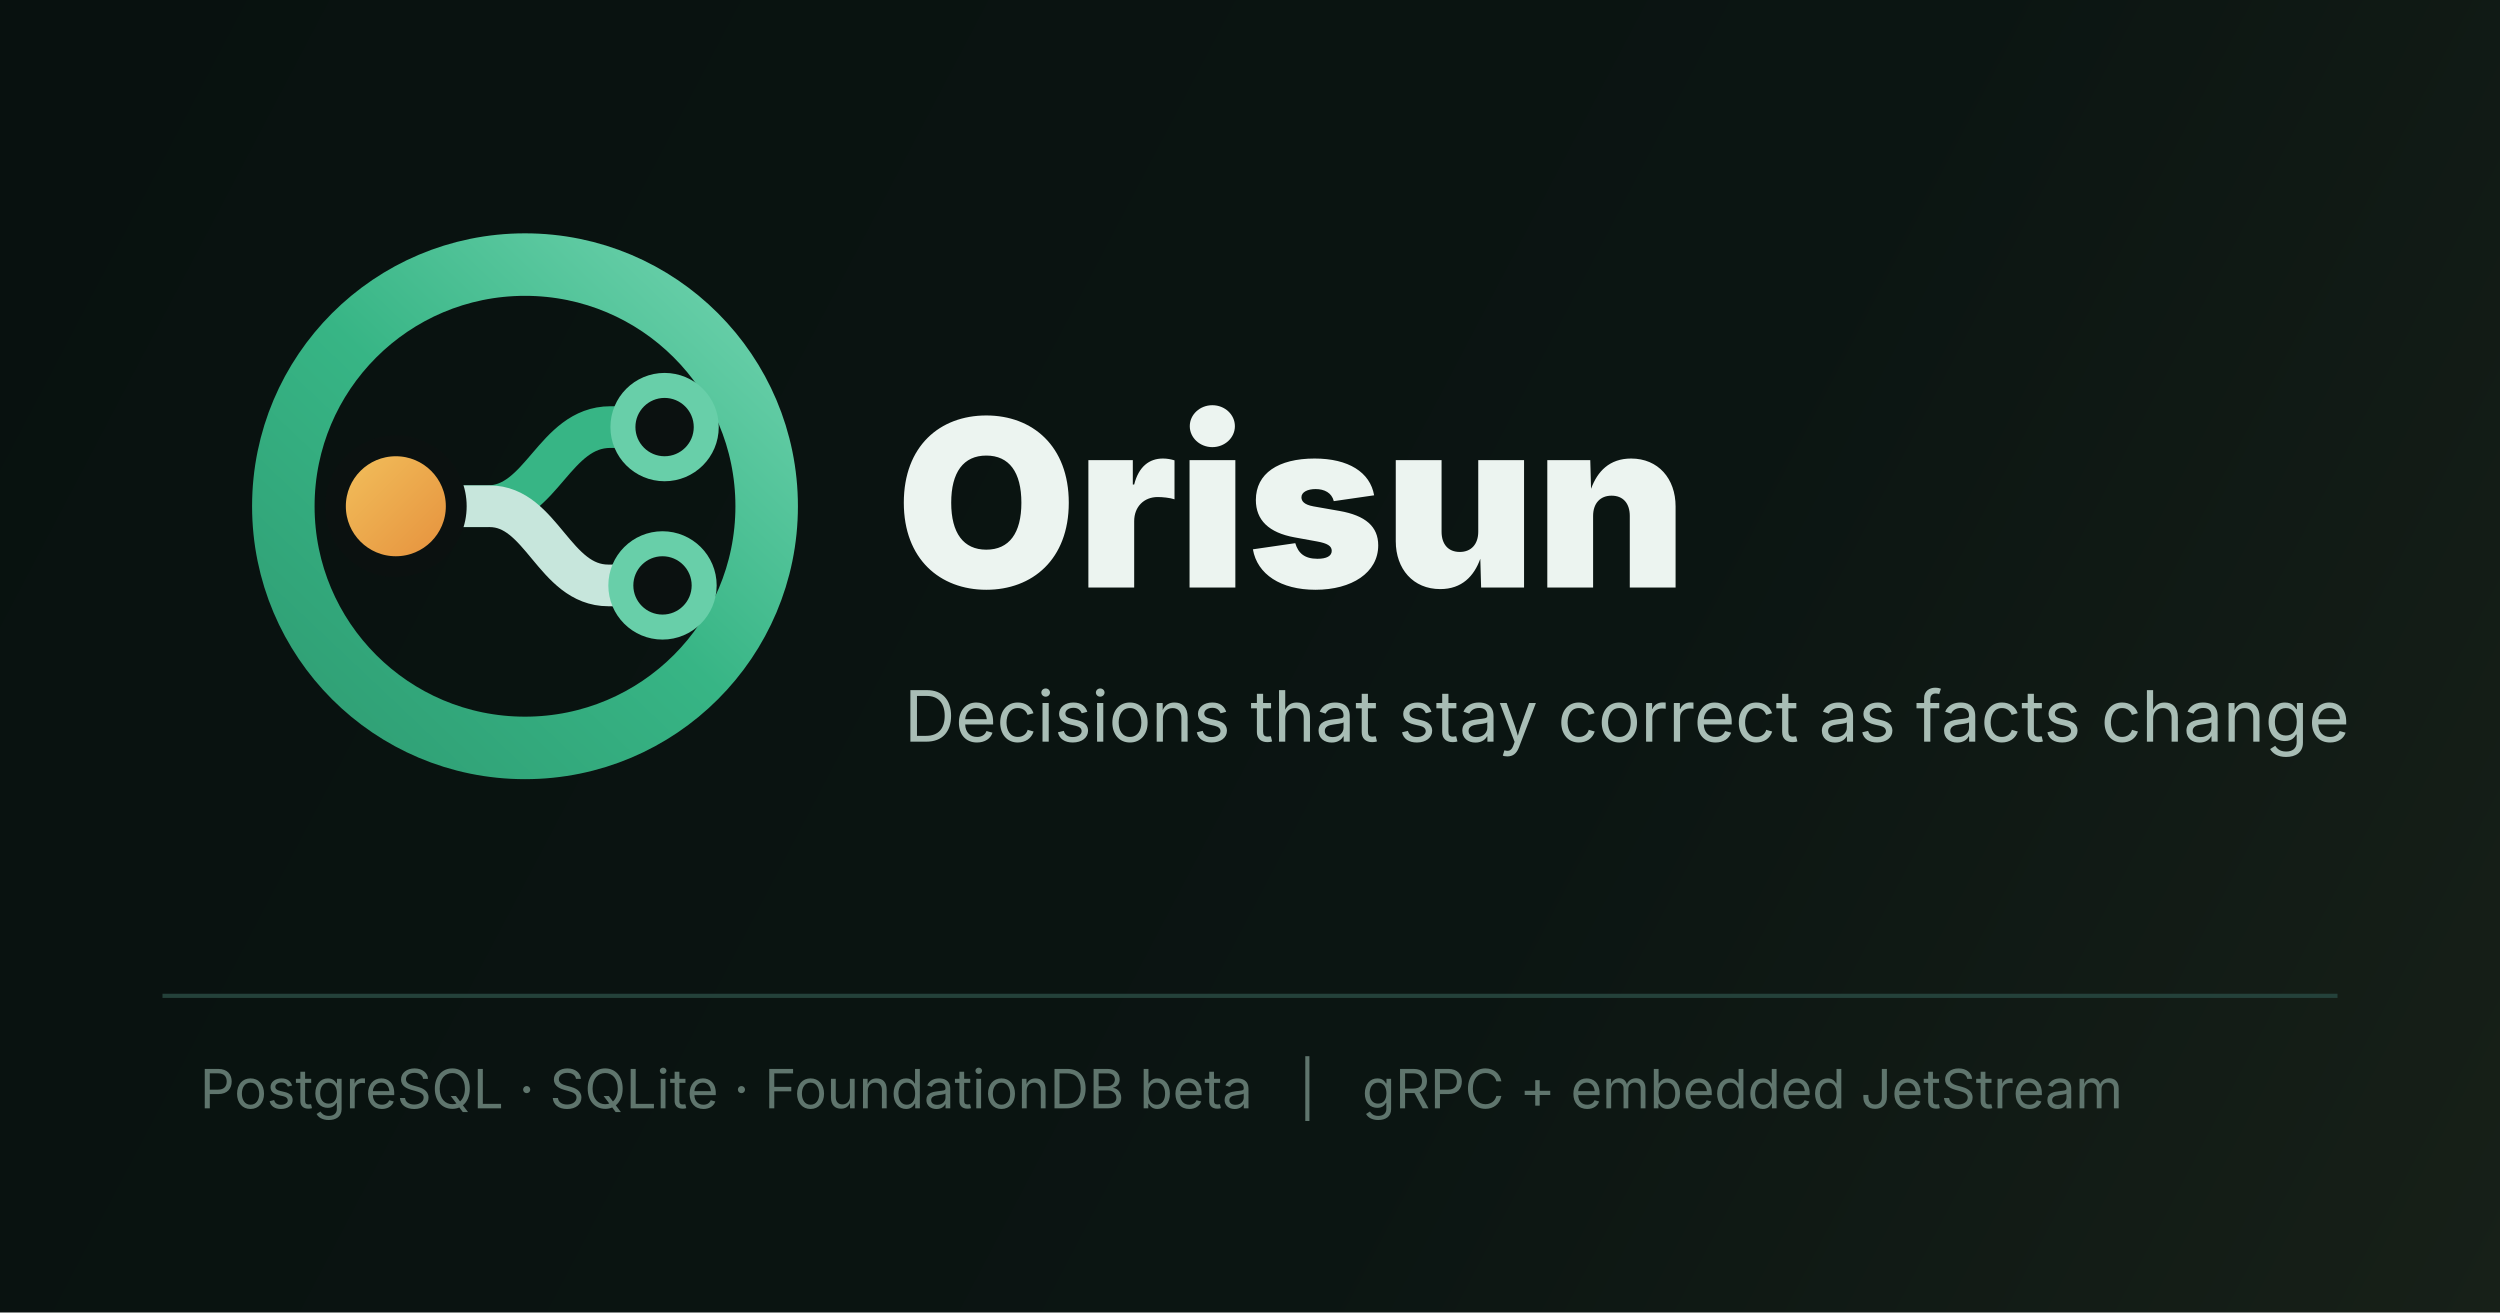
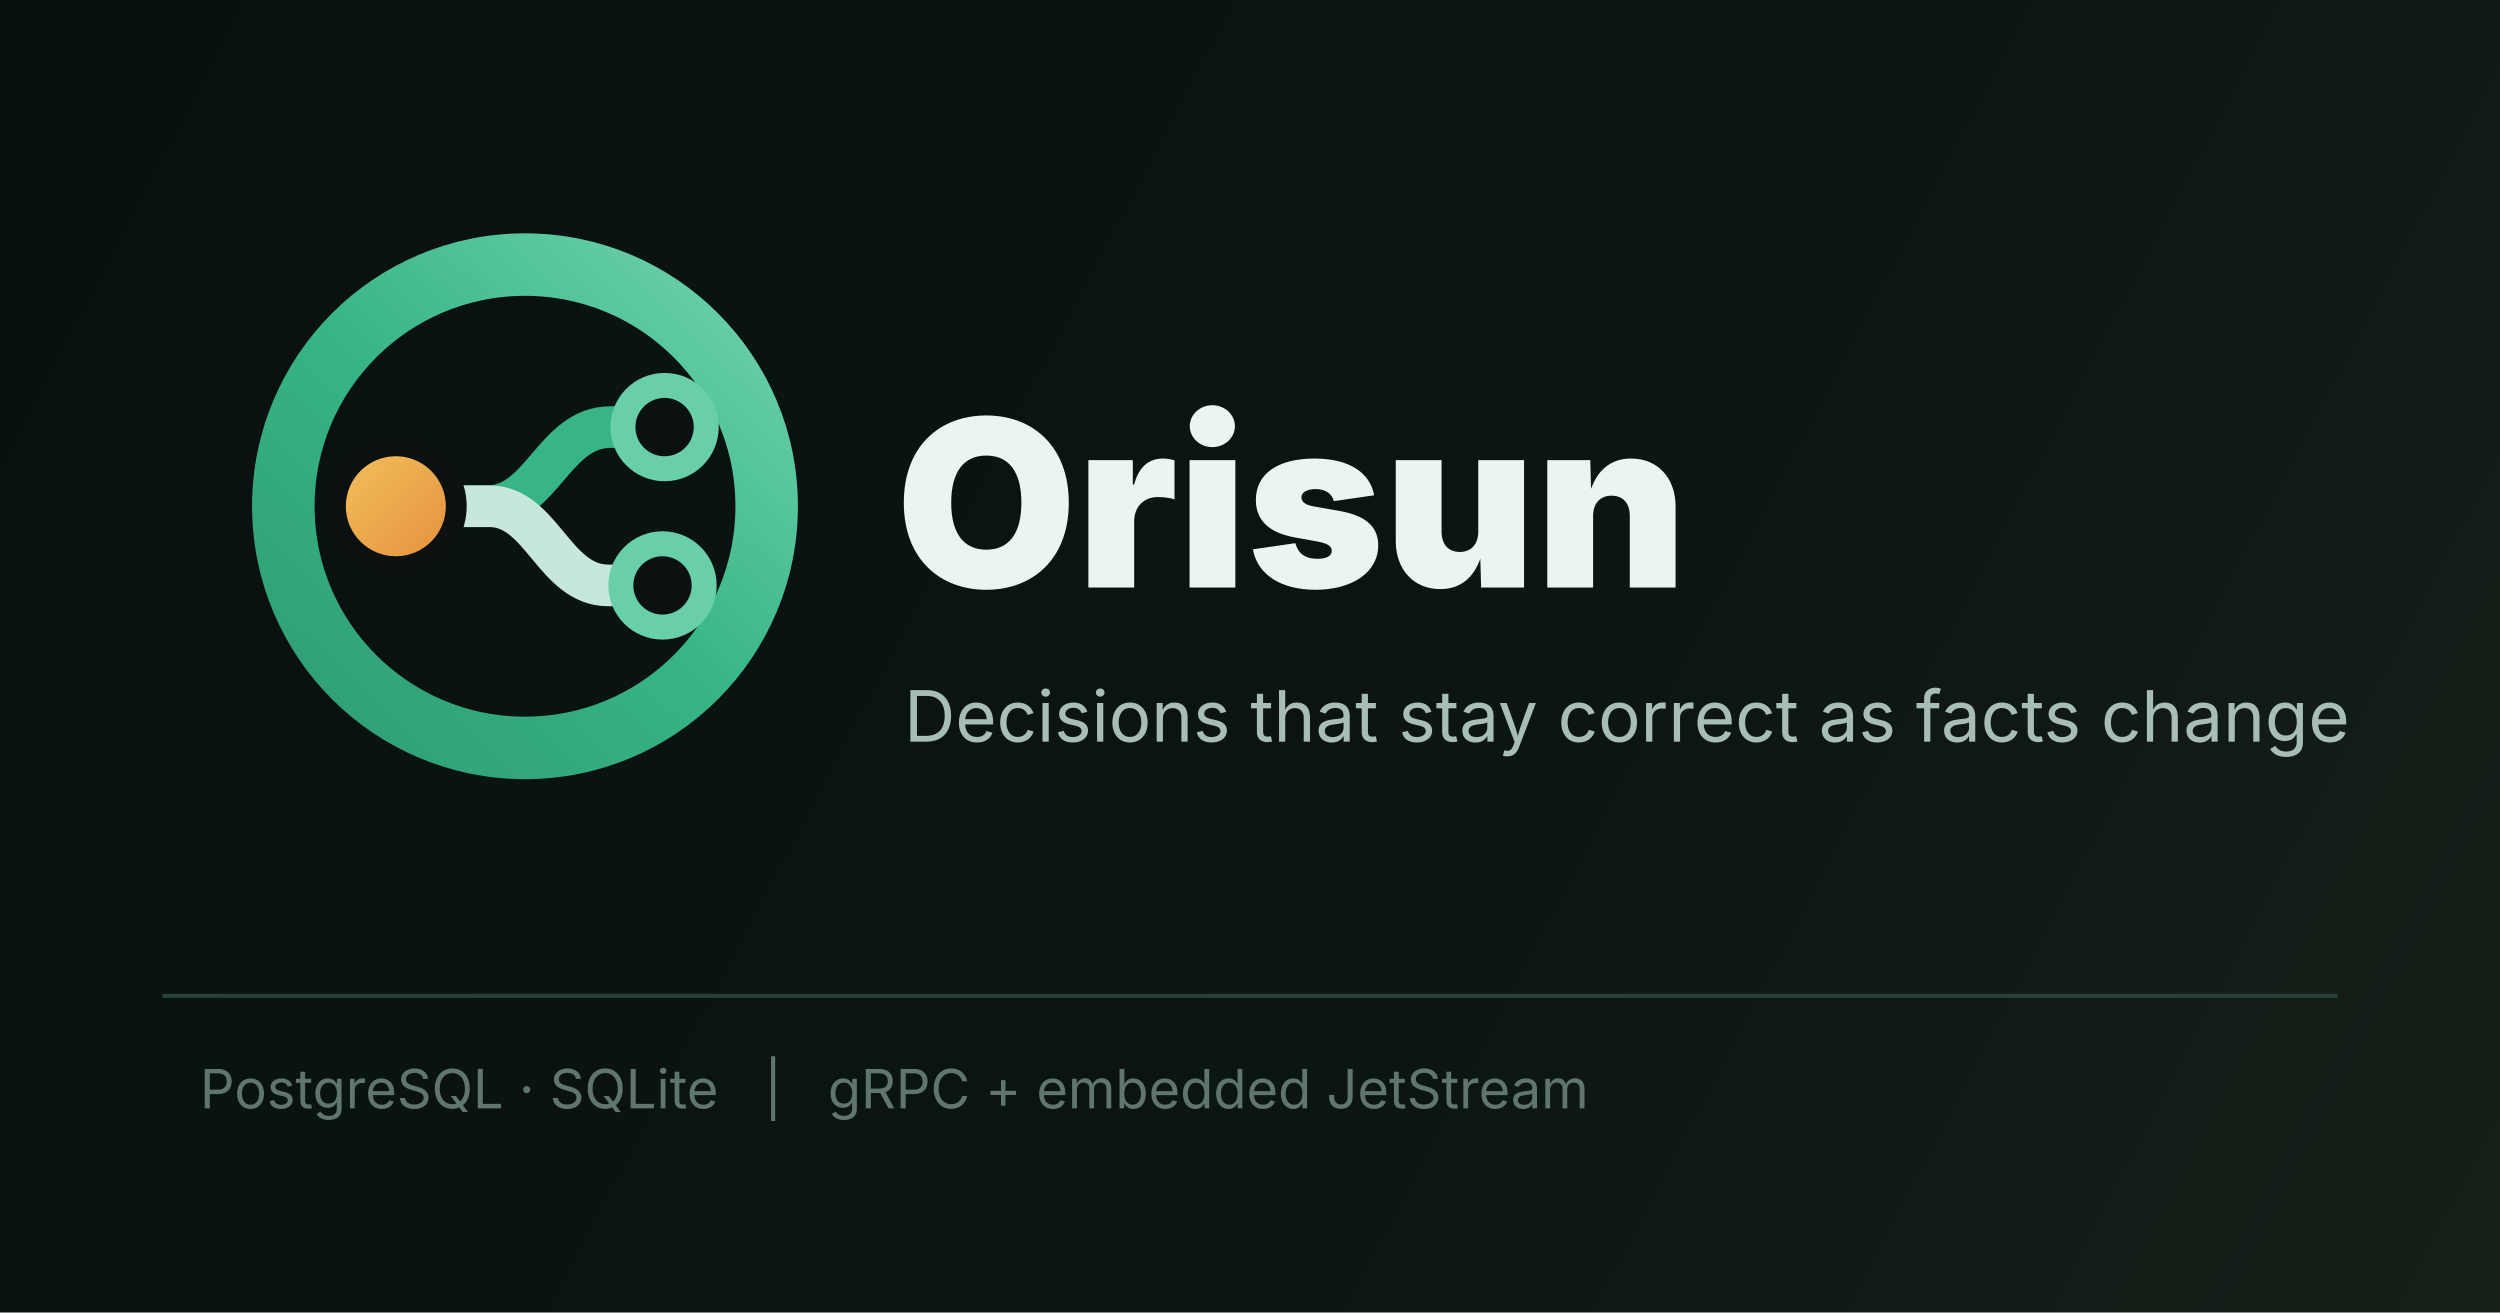
<svg xmlns="http://www.w3.org/2000/svg" width="1200" height="630" viewBox="0 0 1200 630" fill="none">
  <defs>
    <linearGradient id="bg" x1="0" y1="0" x2="1200" y2="630" gradientUnits="userSpaceOnUse">
      <stop stop-color="#08110F" />
      <stop offset="0.62" stop-color="#0B1512" />
      <stop offset="1" stop-color="#172018" />
    </linearGradient>
    <linearGradient id="ring" x1="138" y1="385" x2="360" y2="150" gradientUnits="userSpaceOnUse">
      <stop stop-color="#2E9A71" />
      <stop offset="0.56" stop-color="#37B585" />
      <stop offset="1" stop-color="#68CFA9" />
    </linearGradient>
    <linearGradient id="source" x1="160" y1="215" x2="220" y2="275" gradientUnits="userSpaceOnUse">
      <stop stop-color="#F3C35E" />
      <stop offset="1" stop-color="#E48B39" />
    </linearGradient>
  </defs>
  <rect width="1200" height="630" fill="url(#bg)" />
  <path d="M78 478H1122" stroke="#24413A" stroke-width="2" />
  <circle cx="252" cy="243" r="116" stroke="url(#ring)" stroke-width="30" />
  <path d="M190 243H234C260 243 266 205 293 205H319" stroke="#37B585" stroke-width="20" stroke-linecap="round" stroke-linejoin="round" />
  <path d="M190 243H235C260 243 266 281 292 281H318" stroke="#C7E6DC" stroke-width="20" stroke-linecap="round" stroke-linejoin="round" />
  <circle cx="190" cy="243" r="29" fill="url(#source)" stroke="#0B1110" stroke-width="10" />
  <circle cx="319" cy="205" r="20" fill="#0B1110" stroke="#68CFA9" stroke-width="12" />
  <circle cx="318" cy="281" r="20" fill="#0B1110" stroke="#68CFA9" stroke-width="12" />
  <text x="430" y="282" fill="#ECF4F0" font-family="Inter, Helvetica, Arial, sans-serif" font-size="112" font-weight="850">Orisun</text>
  <text x="434" y="356" fill="#A8BDB5" font-family="Inter, Helvetica, Arial, sans-serif" font-size="34">Decisions that stay correct as facts change</text>
-   <text x="96" y="532" fill="#5F756D" font-family="Inter, Helvetica, Arial, sans-serif" font-size="26">PostgreSQL · SQLite · FoundationDB beta   |   gRPC + embedded JetStream</text>
+   <text x="96" y="532" fill="#5F756D" font-family="Inter, Helvetica, Arial, sans-serif" font-size="26">PostgreSQL · SQLite   |   gRPC + embedded JetStream</text>
</svg>
